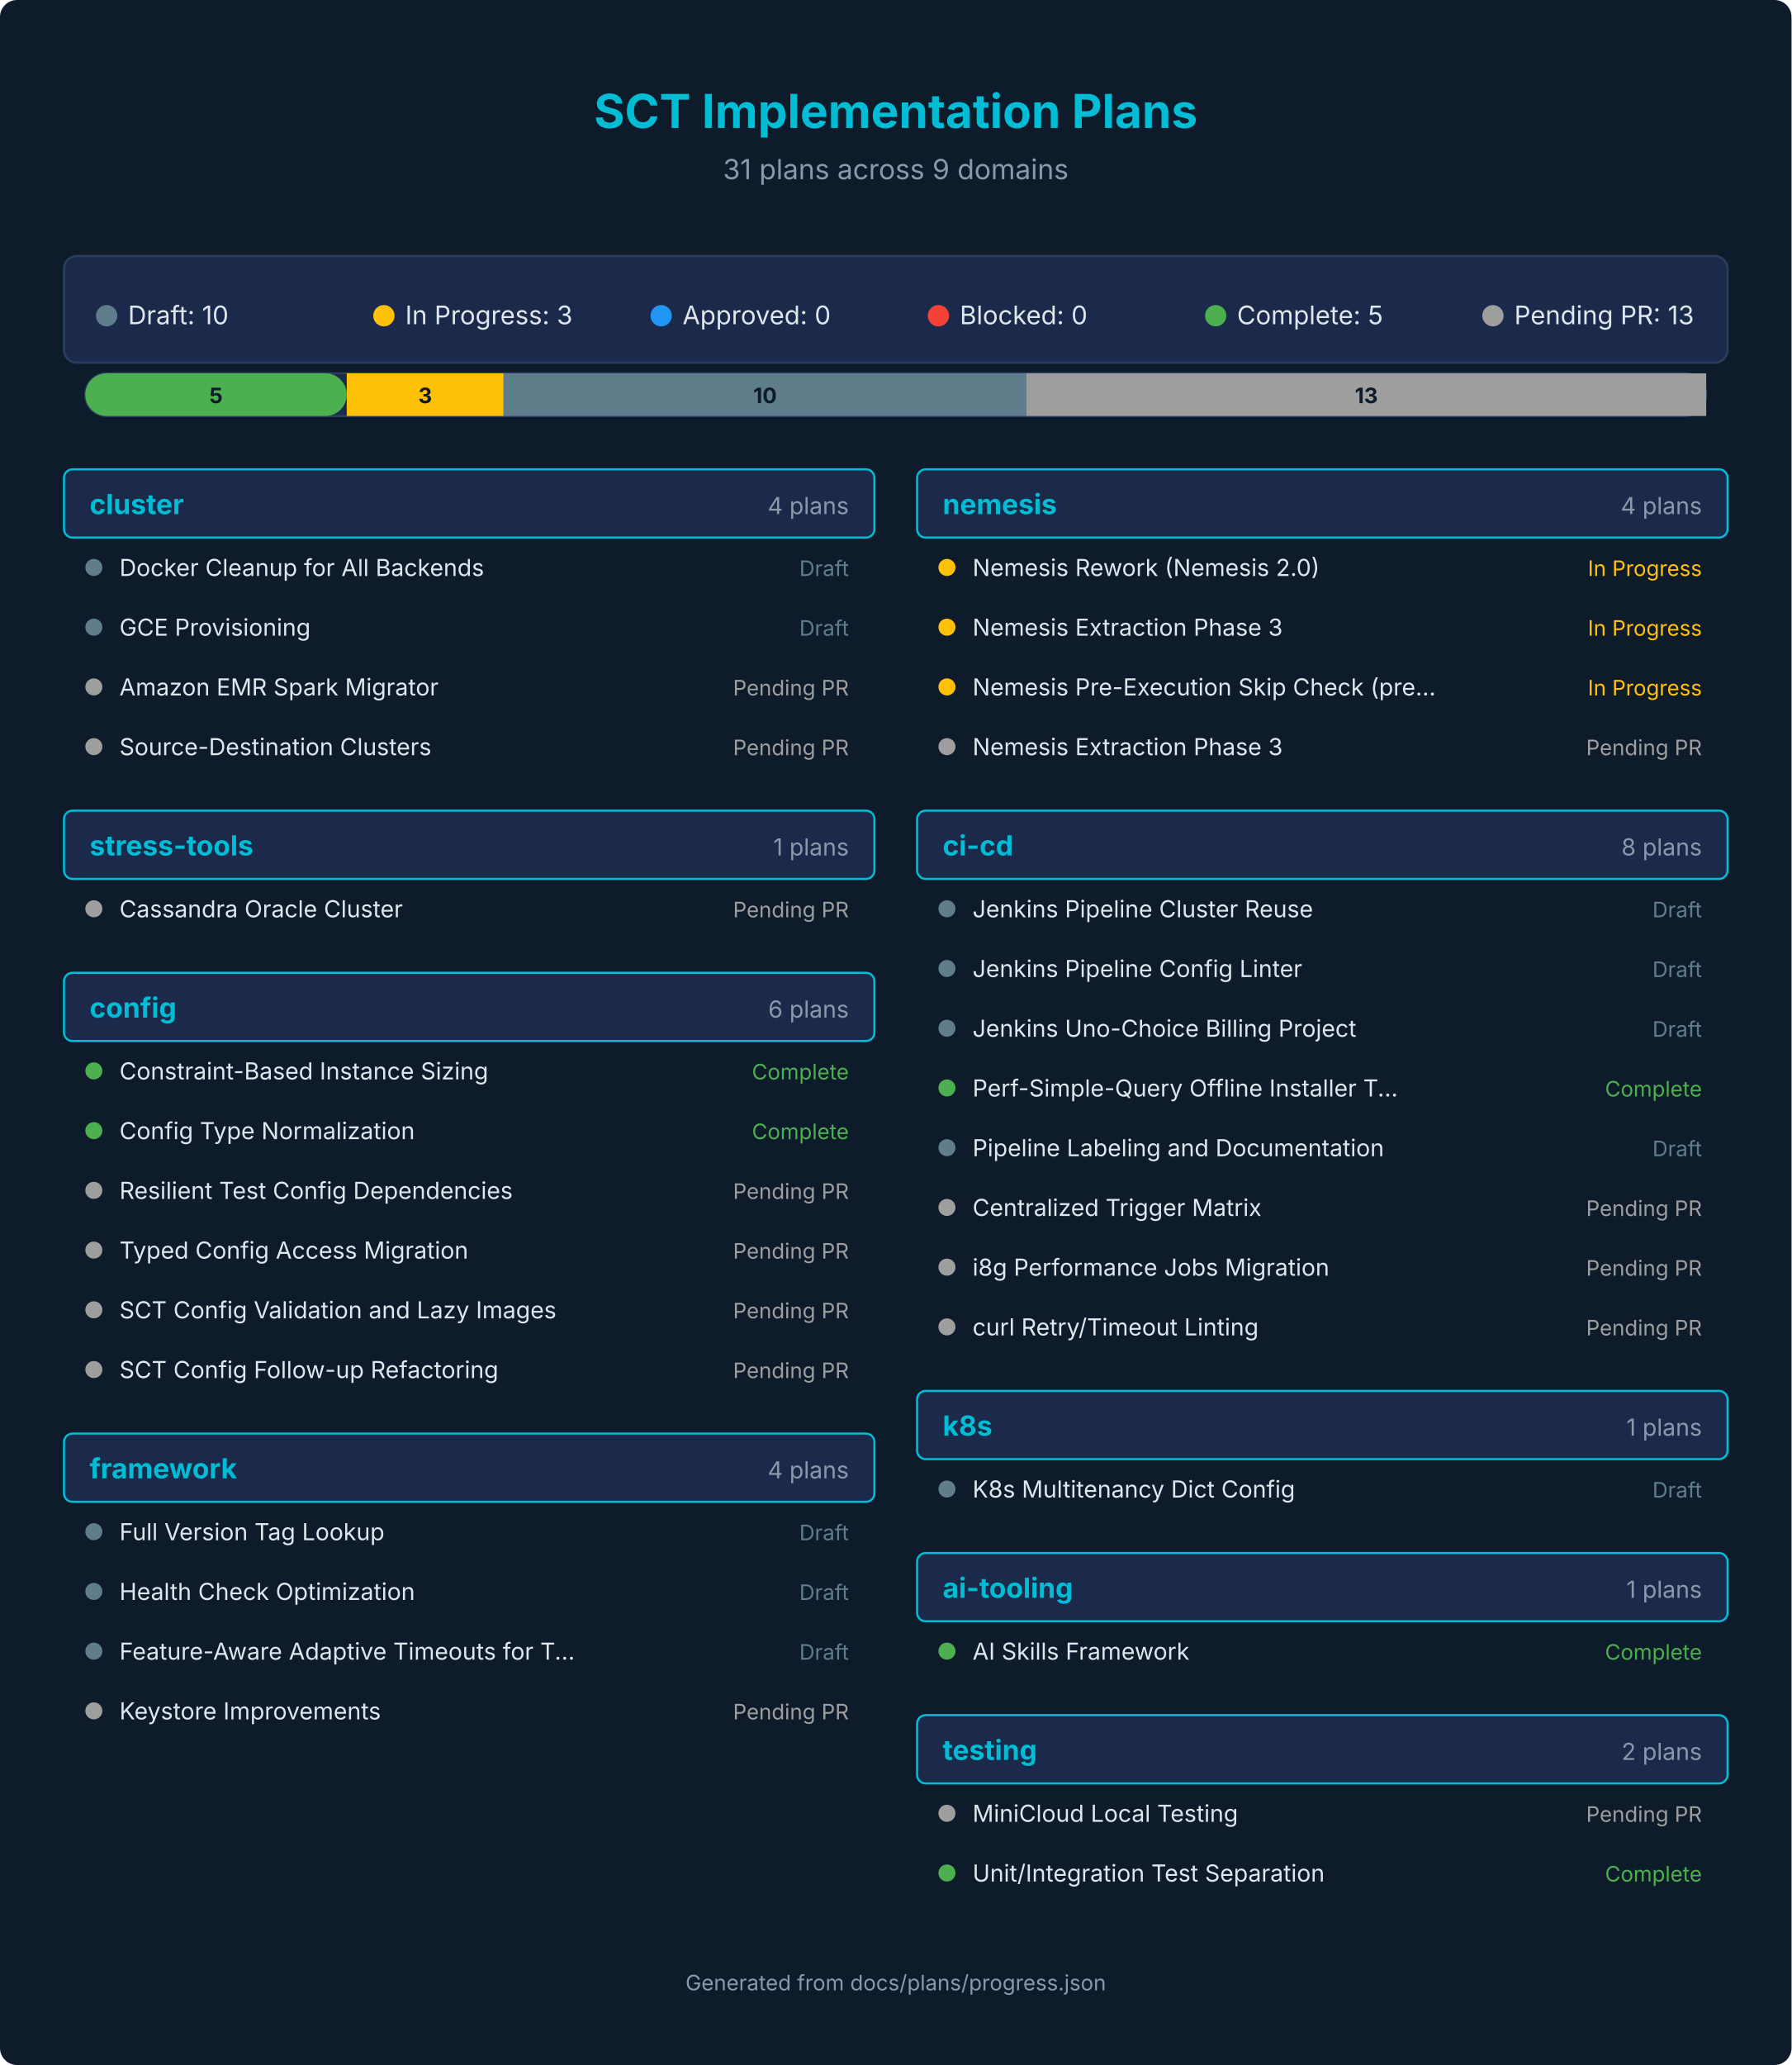
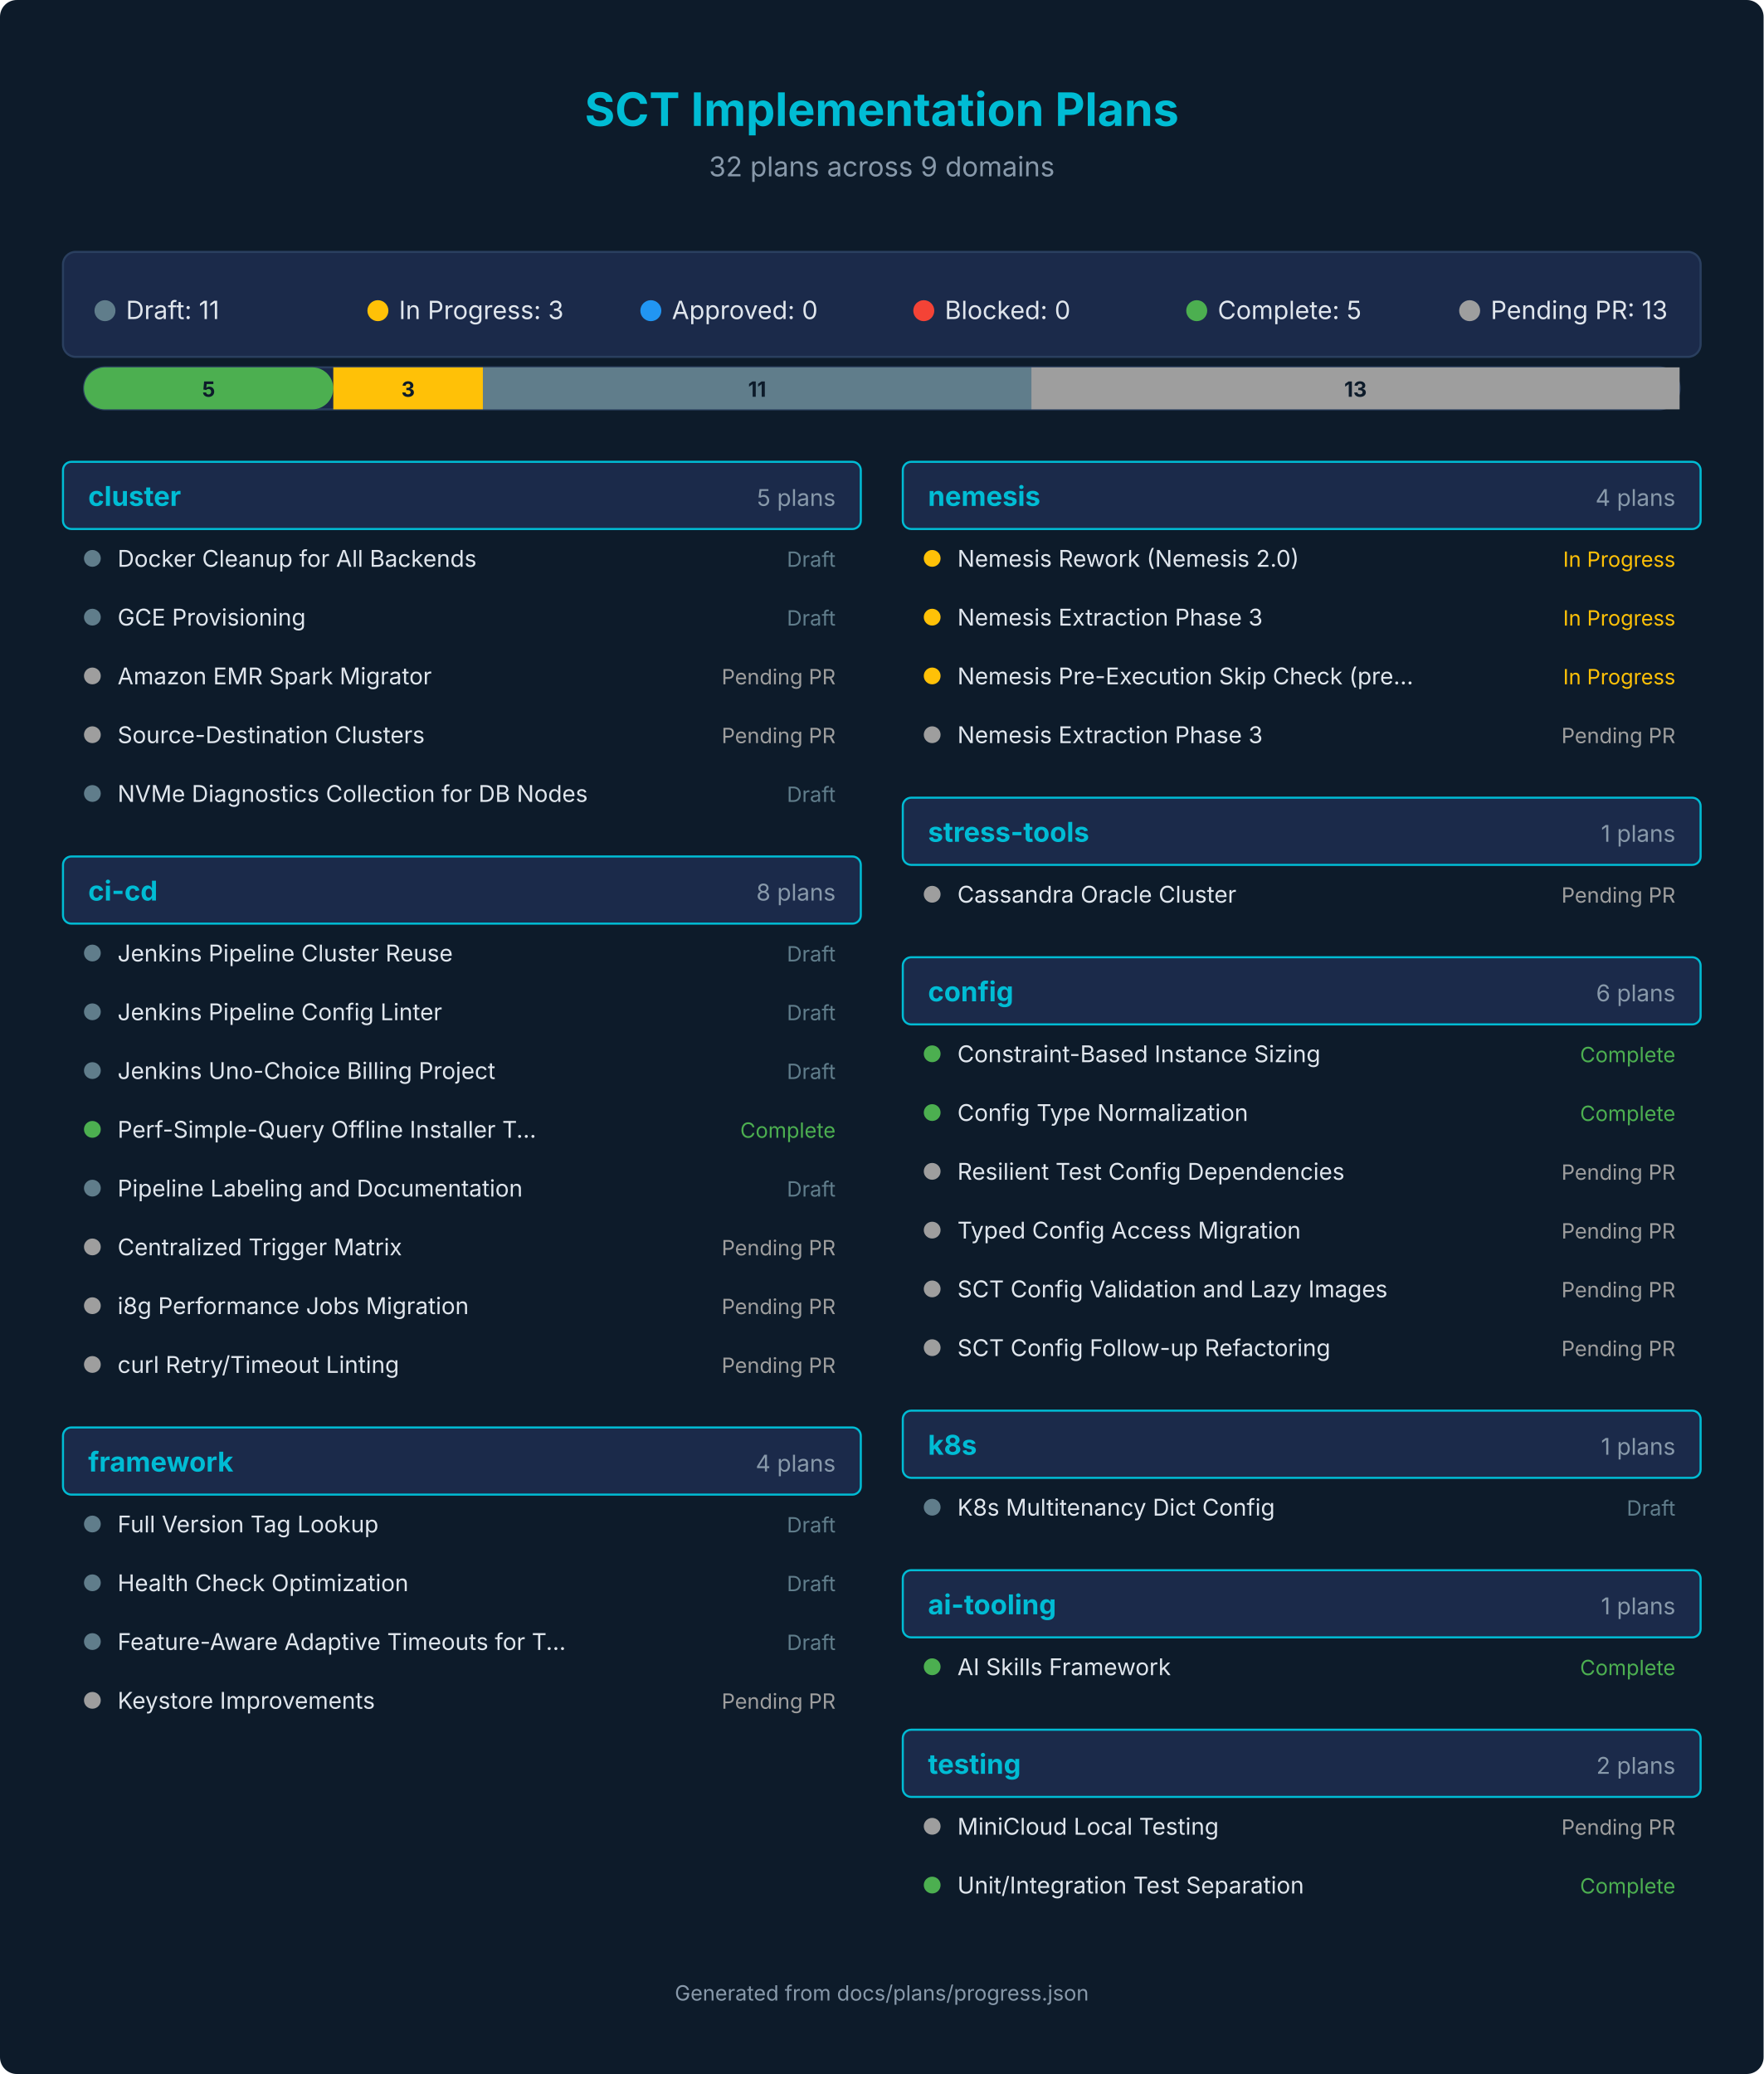
- <svg xmlns="http://www.w3.org/2000/svg" width="840" height="968" viewBox="0 0 840 968">
-   <rect width="840" height="968" fill="#0D1B2A" rx="8" />
+ <svg xmlns="http://www.w3.org/2000/svg" width="840" height="988" viewBox="0 0 840 988">
+   <rect width="840" height="988" fill="#0D1B2A" rx="8" />
  <text x="420" y="60" text-anchor="middle" font-family="system-ui, -apple-system, sans-serif" font-size="22" font-weight="bold" fill="#00BCD4">SCT Implementation Plans</text>
-   <text x="420" y="84" text-anchor="middle" font-family="system-ui, -apple-system, sans-serif" font-size="13" fill="#8899AA">31 plans across 9 domains</text>
+   <text x="420" y="84" text-anchor="middle" font-family="system-ui, -apple-system, sans-serif" font-size="13" fill="#8899AA">32 plans across 9 domains</text>
  <rect x="30" y="120" width="780" height="50" rx="6" fill="#1B2A4A" stroke="#2A3F5F" stroke-width="1" />
  <circle cx="50" cy="148" r="5" fill="#607D8B" />
-   <text x="60" y="152" font-family="system-ui, -apple-system, sans-serif" font-size="12" fill="#E0E6ED">Draft: 10</text>
+   <text x="60" y="152" font-family="system-ui, -apple-system, sans-serif" font-size="12" fill="#E0E6ED">Draft: 11</text>
  <circle cx="180" cy="148" r="5" fill="#FFC107" />
  <text x="190" y="152" font-family="system-ui, -apple-system, sans-serif" font-size="12" fill="#E0E6ED">In Progress: 3</text>
  <circle cx="310" cy="148" r="5" fill="#2196F3" />
  <text x="320" y="152" font-family="system-ui, -apple-system, sans-serif" font-size="12" fill="#E0E6ED">Approved: 0</text>
  <circle cx="440" cy="148" r="5" fill="#F44336" />
  <text x="450" y="152" font-family="system-ui, -apple-system, sans-serif" font-size="12" fill="#E0E6ED">Blocked: 0</text>
  <circle cx="570" cy="148" r="5" fill="#4CAF50" />
  <text x="580" y="152" font-family="system-ui, -apple-system, sans-serif" font-size="12" fill="#E0E6ED">Complete: 5</text>
  <circle cx="700" cy="148" r="5" fill="#9E9E9E" />
  <text x="710" y="152" font-family="system-ui, -apple-system, sans-serif" font-size="12" fill="#E0E6ED">Pending PR: 13</text>
  <rect x="40" y="175" width="760" height="20" rx="10" fill="#1B2A4A" stroke="#2A3F5F" stroke-width="1" />
-   <rect x="40" y="175" width="122.581" height="20" rx="10" fill="#4CAF50" />
-   <text x="101.29" y="189" text-anchor="middle" font-family="system-ui, -apple-system, sans-serif" font-size="10" font-weight="bold" fill="#0D1B2A">5</text>
-   <rect x="162.581" y="175" width="73.548" height="20" rx="0" fill="#FFC107" />
-   <text x="199.355" y="189" text-anchor="middle" font-family="system-ui, -apple-system, sans-serif" font-size="10" font-weight="bold" fill="#0D1B2A">3</text>
-   <rect x="236.129" y="175" width="245.161" height="20" rx="0" fill="#607D8B" />
-   <text x="358.71" y="189" text-anchor="middle" font-family="system-ui, -apple-system, sans-serif" font-size="10" font-weight="bold" fill="#0D1B2A">10</text>
-   <rect x="481.29" y="175" width="318.71" height="20" rx="0" fill="#9E9E9E" />
-   <text x="640.645" y="189" text-anchor="middle" font-family="system-ui, -apple-system, sans-serif" font-size="10" font-weight="bold" fill="#0D1B2A">13</text>
+   <rect x="40" y="175" width="118.75" height="20" rx="10" fill="#4CAF50" />
+   <text x="99.375" y="189" text-anchor="middle" font-family="system-ui, -apple-system, sans-serif" font-size="10" font-weight="bold" fill="#0D1B2A">5</text>
+   <rect x="158.75" y="175" width="71.25" height="20" rx="0" fill="#FFC107" />
+   <text x="194.375" y="189" text-anchor="middle" font-family="system-ui, -apple-system, sans-serif" font-size="10" font-weight="bold" fill="#0D1B2A">3</text>
+   <rect x="230.0" y="175" width="261.25" height="20" rx="0" fill="#607D8B" />
+   <text x="360.625" y="189" text-anchor="middle" font-family="system-ui, -apple-system, sans-serif" font-size="10" font-weight="bold" fill="#0D1B2A">11</text>
+   <rect x="491.25" y="175" width="308.75" height="20" rx="0" fill="#9E9E9E" />
+   <text x="645.625" y="189" text-anchor="middle" font-family="system-ui, -apple-system, sans-serif" font-size="10" font-weight="bold" fill="#0D1B2A">13</text>
  <rect x="30" y="220" width="380" height="32" rx="4" fill="#1B2A4A" stroke="#00BCD4" stroke-width="1" />
  <text x="42" y="241" font-family="system-ui, -apple-system, sans-serif" font-size="13" font-weight="bold" fill="#00BCD4">cluster</text>
-   <text x="398" y="241" text-anchor="end" font-family="system-ui, -apple-system, sans-serif" font-size="11" fill="#8899AA">4 plans</text>
+   <text x="398" y="241" text-anchor="end" font-family="system-ui, -apple-system, sans-serif" font-size="11" fill="#8899AA">5 plans</text>
  <circle cx="44" cy="266" r="4" fill="#607D8B" />
  <text x="56" y="270" font-family="system-ui, -apple-system, sans-serif" font-size="11" fill="#E0E6ED">Docker Cleanup for All Backends</text>
  <text x="398" y="270" text-anchor="end" font-family="system-ui, -apple-system, sans-serif" font-size="10" fill="#607D8B">Draft</text>
  <circle cx="44" cy="294" r="4" fill="#607D8B" />
  <text x="56" y="298" font-family="system-ui, -apple-system, sans-serif" font-size="11" fill="#E0E6ED">GCE Provisioning</text>
  <text x="398" y="298" text-anchor="end" font-family="system-ui, -apple-system, sans-serif" font-size="10" fill="#607D8B">Draft</text>
  <circle cx="44" cy="322" r="4" fill="#9E9E9E" />
  <text x="56" y="326" font-family="system-ui, -apple-system, sans-serif" font-size="11" fill="#E0E6ED">Amazon EMR Spark Migrator</text>
  <text x="398" y="326" text-anchor="end" font-family="system-ui, -apple-system, sans-serif" font-size="10" fill="#9E9E9E">Pending PR</text>
  <circle cx="44" cy="350" r="4" fill="#9E9E9E" />
  <text x="56" y="354" font-family="system-ui, -apple-system, sans-serif" font-size="11" fill="#E0E6ED">Source-Destination Clusters</text>
  <text x="398" y="354" text-anchor="end" font-family="system-ui, -apple-system, sans-serif" font-size="10" fill="#9E9E9E">Pending PR</text>
-   <rect x="30" y="380" width="380" height="32" rx="4" fill="#1B2A4A" stroke="#00BCD4" stroke-width="1" />
-   <text x="42" y="401" font-family="system-ui, -apple-system, sans-serif" font-size="13" font-weight="bold" fill="#00BCD4">stress-tools</text>
-   <text x="398" y="401" text-anchor="end" font-family="system-ui, -apple-system, sans-serif" font-size="11" fill="#8899AA">1 plans</text>
-   <circle cx="44" cy="426" r="4" fill="#9E9E9E" />
-   <text x="56" y="430" font-family="system-ui, -apple-system, sans-serif" font-size="11" fill="#E0E6ED">Cassandra Oracle Cluster</text>
-   <text x="398" y="430" text-anchor="end" font-family="system-ui, -apple-system, sans-serif" font-size="10" fill="#9E9E9E">Pending PR</text>
-   <rect x="30" y="456" width="380" height="32" rx="4" fill="#1B2A4A" stroke="#00BCD4" stroke-width="1" />
-   <text x="42" y="477" font-family="system-ui, -apple-system, sans-serif" font-size="13" font-weight="bold" fill="#00BCD4">config</text>
-   <text x="398" y="477" text-anchor="end" font-family="system-ui, -apple-system, sans-serif" font-size="11" fill="#8899AA">6 plans</text>
-   <circle cx="44" cy="502" r="4" fill="#4CAF50" />
-   <text x="56" y="506" font-family="system-ui, -apple-system, sans-serif" font-size="11" fill="#E0E6ED">Constraint-Based Instance Sizing</text>
-   <text x="398" y="506" text-anchor="end" font-family="system-ui, -apple-system, sans-serif" font-size="10" fill="#4CAF50">Complete</text>
-   <circle cx="44" cy="530" r="4" fill="#4CAF50" />
-   <text x="56" y="534" font-family="system-ui, -apple-system, sans-serif" font-size="11" fill="#E0E6ED">Config Type Normalization</text>
-   <text x="398" y="534" text-anchor="end" font-family="system-ui, -apple-system, sans-serif" font-size="10" fill="#4CAF50">Complete</text>
-   <circle cx="44" cy="558" r="4" fill="#9E9E9E" />
-   <text x="56" y="562" font-family="system-ui, -apple-system, sans-serif" font-size="11" fill="#E0E6ED">Resilient Test Config Dependencies</text>
-   <text x="398" y="562" text-anchor="end" font-family="system-ui, -apple-system, sans-serif" font-size="10" fill="#9E9E9E">Pending PR</text>
-   <circle cx="44" cy="586" r="4" fill="#9E9E9E" />
-   <text x="56" y="590" font-family="system-ui, -apple-system, sans-serif" font-size="11" fill="#E0E6ED">Typed Config Access Migration</text>
-   <text x="398" y="590" text-anchor="end" font-family="system-ui, -apple-system, sans-serif" font-size="10" fill="#9E9E9E">Pending PR</text>
-   <circle cx="44" cy="614" r="4" fill="#9E9E9E" />
-   <text x="56" y="618" font-family="system-ui, -apple-system, sans-serif" font-size="11" fill="#E0E6ED">SCT Config Validation and Lazy Images</text>
-   <text x="398" y="618" text-anchor="end" font-family="system-ui, -apple-system, sans-serif" font-size="10" fill="#9E9E9E">Pending PR</text>
-   <circle cx="44" cy="642" r="4" fill="#9E9E9E" />
-   <text x="56" y="646" font-family="system-ui, -apple-system, sans-serif" font-size="11" fill="#E0E6ED">SCT Config Follow-up Refactoring</text>
-   <text x="398" y="646" text-anchor="end" font-family="system-ui, -apple-system, sans-serif" font-size="10" fill="#9E9E9E">Pending PR</text>
-   <rect x="30" y="672" width="380" height="32" rx="4" fill="#1B2A4A" stroke="#00BCD4" stroke-width="1" />
-   <text x="42" y="693" font-family="system-ui, -apple-system, sans-serif" font-size="13" font-weight="bold" fill="#00BCD4">framework</text>
-   <text x="398" y="693" text-anchor="end" font-family="system-ui, -apple-system, sans-serif" font-size="11" fill="#8899AA">4 plans</text>
-   <circle cx="44" cy="718" r="4" fill="#607D8B" />
-   <text x="56" y="722" font-family="system-ui, -apple-system, sans-serif" font-size="11" fill="#E0E6ED">Full Version Tag Lookup</text>
-   <text x="398" y="722" text-anchor="end" font-family="system-ui, -apple-system, sans-serif" font-size="10" fill="#607D8B">Draft</text>
-   <circle cx="44" cy="746" r="4" fill="#607D8B" />
-   <text x="56" y="750" font-family="system-ui, -apple-system, sans-serif" font-size="11" fill="#E0E6ED">Health Check Optimization</text>
-   <text x="398" y="750" text-anchor="end" font-family="system-ui, -apple-system, sans-serif" font-size="10" fill="#607D8B">Draft</text>
-   <circle cx="44" cy="774" r="4" fill="#607D8B" />
-   <text x="56" y="778" font-family="system-ui, -apple-system, sans-serif" font-size="11" fill="#E0E6ED">Feature-Aware Adaptive Timeouts for T...</text>
-   <text x="398" y="778" text-anchor="end" font-family="system-ui, -apple-system, sans-serif" font-size="10" fill="#607D8B">Draft</text>
-   <circle cx="44" cy="802" r="4" fill="#9E9E9E" />
-   <text x="56" y="806" font-family="system-ui, -apple-system, sans-serif" font-size="11" fill="#E0E6ED">Keystore Improvements</text>
-   <text x="398" y="806" text-anchor="end" font-family="system-ui, -apple-system, sans-serif" font-size="10" fill="#9E9E9E">Pending PR</text>
+   <circle cx="44" cy="378" r="4" fill="#607D8B" />
+   <text x="56" y="382" font-family="system-ui, -apple-system, sans-serif" font-size="11" fill="#E0E6ED">NVMe Diagnostics Collection for DB Nodes</text>
+   <text x="398" y="382" text-anchor="end" font-family="system-ui, -apple-system, sans-serif" font-size="10" fill="#607D8B">Draft</text>
+   <rect x="30" y="408" width="380" height="32" rx="4" fill="#1B2A4A" stroke="#00BCD4" stroke-width="1" />
+   <text x="42" y="429" font-family="system-ui, -apple-system, sans-serif" font-size="13" font-weight="bold" fill="#00BCD4">ci-cd</text>
+   <text x="398" y="429" text-anchor="end" font-family="system-ui, -apple-system, sans-serif" font-size="11" fill="#8899AA">8 plans</text>
+   <circle cx="44" cy="454" r="4" fill="#607D8B" />
+   <text x="56" y="458" font-family="system-ui, -apple-system, sans-serif" font-size="11" fill="#E0E6ED">Jenkins Pipeline Cluster Reuse</text>
+   <text x="398" y="458" text-anchor="end" font-family="system-ui, -apple-system, sans-serif" font-size="10" fill="#607D8B">Draft</text>
+   <circle cx="44" cy="482" r="4" fill="#607D8B" />
+   <text x="56" y="486" font-family="system-ui, -apple-system, sans-serif" font-size="11" fill="#E0E6ED">Jenkins Pipeline Config Linter</text>
+   <text x="398" y="486" text-anchor="end" font-family="system-ui, -apple-system, sans-serif" font-size="10" fill="#607D8B">Draft</text>
+   <circle cx="44" cy="510" r="4" fill="#607D8B" />
+   <text x="56" y="514" font-family="system-ui, -apple-system, sans-serif" font-size="11" fill="#E0E6ED">Jenkins Uno-Choice Billing Project</text>
+   <text x="398" y="514" text-anchor="end" font-family="system-ui, -apple-system, sans-serif" font-size="10" fill="#607D8B">Draft</text>
+   <circle cx="44" cy="538" r="4" fill="#4CAF50" />
+   <text x="56" y="542" font-family="system-ui, -apple-system, sans-serif" font-size="11" fill="#E0E6ED">Perf-Simple-Query Offline Installer T...</text>
+   <text x="398" y="542" text-anchor="end" font-family="system-ui, -apple-system, sans-serif" font-size="10" fill="#4CAF50">Complete</text>
+   <circle cx="44" cy="566" r="4" fill="#607D8B" />
+   <text x="56" y="570" font-family="system-ui, -apple-system, sans-serif" font-size="11" fill="#E0E6ED">Pipeline Labeling and Documentation</text>
+   <text x="398" y="570" text-anchor="end" font-family="system-ui, -apple-system, sans-serif" font-size="10" fill="#607D8B">Draft</text>
+   <circle cx="44" cy="594" r="4" fill="#9E9E9E" />
+   <text x="56" y="598" font-family="system-ui, -apple-system, sans-serif" font-size="11" fill="#E0E6ED">Centralized Trigger Matrix</text>
+   <text x="398" y="598" text-anchor="end" font-family="system-ui, -apple-system, sans-serif" font-size="10" fill="#9E9E9E">Pending PR</text>
+   <circle cx="44" cy="622" r="4" fill="#9E9E9E" />
+   <text x="56" y="626" font-family="system-ui, -apple-system, sans-serif" font-size="11" fill="#E0E6ED">i8g Performance Jobs Migration</text>
+   <text x="398" y="626" text-anchor="end" font-family="system-ui, -apple-system, sans-serif" font-size="10" fill="#9E9E9E">Pending PR</text>
+   <circle cx="44" cy="650" r="4" fill="#9E9E9E" />
+   <text x="56" y="654" font-family="system-ui, -apple-system, sans-serif" font-size="11" fill="#E0E6ED">curl Retry/Timeout Linting</text>
+   <text x="398" y="654" text-anchor="end" font-family="system-ui, -apple-system, sans-serif" font-size="10" fill="#9E9E9E">Pending PR</text>
+   <rect x="30" y="680" width="380" height="32" rx="4" fill="#1B2A4A" stroke="#00BCD4" stroke-width="1" />
+   <text x="42" y="701" font-family="system-ui, -apple-system, sans-serif" font-size="13" font-weight="bold" fill="#00BCD4">framework</text>
+   <text x="398" y="701" text-anchor="end" font-family="system-ui, -apple-system, sans-serif" font-size="11" fill="#8899AA">4 plans</text>
+   <circle cx="44" cy="726" r="4" fill="#607D8B" />
+   <text x="56" y="730" font-family="system-ui, -apple-system, sans-serif" font-size="11" fill="#E0E6ED">Full Version Tag Lookup</text>
+   <text x="398" y="730" text-anchor="end" font-family="system-ui, -apple-system, sans-serif" font-size="10" fill="#607D8B">Draft</text>
+   <circle cx="44" cy="754" r="4" fill="#607D8B" />
+   <text x="56" y="758" font-family="system-ui, -apple-system, sans-serif" font-size="11" fill="#E0E6ED">Health Check Optimization</text>
+   <text x="398" y="758" text-anchor="end" font-family="system-ui, -apple-system, sans-serif" font-size="10" fill="#607D8B">Draft</text>
+   <circle cx="44" cy="782" r="4" fill="#607D8B" />
+   <text x="56" y="786" font-family="system-ui, -apple-system, sans-serif" font-size="11" fill="#E0E6ED">Feature-Aware Adaptive Timeouts for T...</text>
+   <text x="398" y="786" text-anchor="end" font-family="system-ui, -apple-system, sans-serif" font-size="10" fill="#607D8B">Draft</text>
+   <circle cx="44" cy="810" r="4" fill="#9E9E9E" />
+   <text x="56" y="814" font-family="system-ui, -apple-system, sans-serif" font-size="11" fill="#E0E6ED">Keystore Improvements</text>
+   <text x="398" y="814" text-anchor="end" font-family="system-ui, -apple-system, sans-serif" font-size="10" fill="#9E9E9E">Pending PR</text>
  <rect x="430" y="220" width="380" height="32" rx="4" fill="#1B2A4A" stroke="#00BCD4" stroke-width="1" />
  <text x="442" y="241" font-family="system-ui, -apple-system, sans-serif" font-size="13" font-weight="bold" fill="#00BCD4">nemesis</text>
  <text x="798" y="241" text-anchor="end" font-family="system-ui, -apple-system, sans-serif" font-size="11" fill="#8899AA">4 plans</text>
  <circle cx="444" cy="266" r="4" fill="#FFC107" />
  <text x="456" y="270" font-family="system-ui, -apple-system, sans-serif" font-size="11" fill="#E0E6ED">Nemesis Rework (Nemesis 2.0)</text>
  <text x="798" y="270" text-anchor="end" font-family="system-ui, -apple-system, sans-serif" font-size="10" fill="#FFC107">In Progress</text>
  <circle cx="444" cy="294" r="4" fill="#FFC107" />
  <text x="456" y="298" font-family="system-ui, -apple-system, sans-serif" font-size="11" fill="#E0E6ED">Nemesis Extraction Phase 3</text>
  <text x="798" y="298" text-anchor="end" font-family="system-ui, -apple-system, sans-serif" font-size="10" fill="#FFC107">In Progress</text>
  <circle cx="444" cy="322" r="4" fill="#FFC107" />
  <text x="456" y="326" font-family="system-ui, -apple-system, sans-serif" font-size="11" fill="#E0E6ED">Nemesis Pre-Execution Skip Check (pre...</text>
  <text x="798" y="326" text-anchor="end" font-family="system-ui, -apple-system, sans-serif" font-size="10" fill="#FFC107">In Progress</text>
  <circle cx="444" cy="350" r="4" fill="#9E9E9E" />
  <text x="456" y="354" font-family="system-ui, -apple-system, sans-serif" font-size="11" fill="#E0E6ED">Nemesis Extraction Phase 3</text>
  <text x="798" y="354" text-anchor="end" font-family="system-ui, -apple-system, sans-serif" font-size="10" fill="#9E9E9E">Pending PR</text>
  <rect x="430" y="380" width="380" height="32" rx="4" fill="#1B2A4A" stroke="#00BCD4" stroke-width="1" />
-   <text x="442" y="401" font-family="system-ui, -apple-system, sans-serif" font-size="13" font-weight="bold" fill="#00BCD4">ci-cd</text>
-   <text x="798" y="401" text-anchor="end" font-family="system-ui, -apple-system, sans-serif" font-size="11" fill="#8899AA">8 plans</text>
-   <circle cx="444" cy="426" r="4" fill="#607D8B" />
-   <text x="456" y="430" font-family="system-ui, -apple-system, sans-serif" font-size="11" fill="#E0E6ED">Jenkins Pipeline Cluster Reuse</text>
-   <text x="798" y="430" text-anchor="end" font-family="system-ui, -apple-system, sans-serif" font-size="10" fill="#607D8B">Draft</text>
-   <circle cx="444" cy="454" r="4" fill="#607D8B" />
-   <text x="456" y="458" font-family="system-ui, -apple-system, sans-serif" font-size="11" fill="#E0E6ED">Jenkins Pipeline Config Linter</text>
-   <text x="798" y="458" text-anchor="end" font-family="system-ui, -apple-system, sans-serif" font-size="10" fill="#607D8B">Draft</text>
-   <circle cx="444" cy="482" r="4" fill="#607D8B" />
-   <text x="456" y="486" font-family="system-ui, -apple-system, sans-serif" font-size="11" fill="#E0E6ED">Jenkins Uno-Choice Billing Project</text>
-   <text x="798" y="486" text-anchor="end" font-family="system-ui, -apple-system, sans-serif" font-size="10" fill="#607D8B">Draft</text>
-   <circle cx="444" cy="510" r="4" fill="#4CAF50" />
-   <text x="456" y="514" font-family="system-ui, -apple-system, sans-serif" font-size="11" fill="#E0E6ED">Perf-Simple-Query Offline Installer T...</text>
-   <text x="798" y="514" text-anchor="end" font-family="system-ui, -apple-system, sans-serif" font-size="10" fill="#4CAF50">Complete</text>
-   <circle cx="444" cy="538" r="4" fill="#607D8B" />
-   <text x="456" y="542" font-family="system-ui, -apple-system, sans-serif" font-size="11" fill="#E0E6ED">Pipeline Labeling and Documentation</text>
-   <text x="798" y="542" text-anchor="end" font-family="system-ui, -apple-system, sans-serif" font-size="10" fill="#607D8B">Draft</text>
-   <circle cx="444" cy="566" r="4" fill="#9E9E9E" />
-   <text x="456" y="570" font-family="system-ui, -apple-system, sans-serif" font-size="11" fill="#E0E6ED">Centralized Trigger Matrix</text>
-   <text x="798" y="570" text-anchor="end" font-family="system-ui, -apple-system, sans-serif" font-size="10" fill="#9E9E9E">Pending PR</text>
-   <circle cx="444" cy="594" r="4" fill="#9E9E9E" />
-   <text x="456" y="598" font-family="system-ui, -apple-system, sans-serif" font-size="11" fill="#E0E6ED">i8g Performance Jobs Migration</text>
-   <text x="798" y="598" text-anchor="end" font-family="system-ui, -apple-system, sans-serif" font-size="10" fill="#9E9E9E">Pending PR</text>
-   <circle cx="444" cy="622" r="4" fill="#9E9E9E" />
-   <text x="456" y="626" font-family="system-ui, -apple-system, sans-serif" font-size="11" fill="#E0E6ED">curl Retry/Timeout Linting</text>
-   <text x="798" y="626" text-anchor="end" font-family="system-ui, -apple-system, sans-serif" font-size="10" fill="#9E9E9E">Pending PR</text>
-   <rect x="430" y="652" width="380" height="32" rx="4" fill="#1B2A4A" stroke="#00BCD4" stroke-width="1" />
-   <text x="442" y="673" font-family="system-ui, -apple-system, sans-serif" font-size="13" font-weight="bold" fill="#00BCD4">k8s</text>
-   <text x="798" y="673" text-anchor="end" font-family="system-ui, -apple-system, sans-serif" font-size="11" fill="#8899AA">1 plans</text>
-   <circle cx="444" cy="698" r="4" fill="#607D8B" />
-   <text x="456" y="702" font-family="system-ui, -apple-system, sans-serif" font-size="11" fill="#E0E6ED">K8s Multitenancy Dict Config</text>
-   <text x="798" y="702" text-anchor="end" font-family="system-ui, -apple-system, sans-serif" font-size="10" fill="#607D8B">Draft</text>
-   <rect x="430" y="728" width="380" height="32" rx="4" fill="#1B2A4A" stroke="#00BCD4" stroke-width="1" />
-   <text x="442" y="749" font-family="system-ui, -apple-system, sans-serif" font-size="13" font-weight="bold" fill="#00BCD4">ai-tooling</text>
-   <text x="798" y="749" text-anchor="end" font-family="system-ui, -apple-system, sans-serif" font-size="11" fill="#8899AA">1 plans</text>
-   <circle cx="444" cy="774" r="4" fill="#4CAF50" />
-   <text x="456" y="778" font-family="system-ui, -apple-system, sans-serif" font-size="11" fill="#E0E6ED">AI Skills Framework</text>
-   <text x="798" y="778" text-anchor="end" font-family="system-ui, -apple-system, sans-serif" font-size="10" fill="#4CAF50">Complete</text>
-   <rect x="430" y="804" width="380" height="32" rx="4" fill="#1B2A4A" stroke="#00BCD4" stroke-width="1" />
-   <text x="442" y="825" font-family="system-ui, -apple-system, sans-serif" font-size="13" font-weight="bold" fill="#00BCD4">testing</text>
-   <text x="798" y="825" text-anchor="end" font-family="system-ui, -apple-system, sans-serif" font-size="11" fill="#8899AA">2 plans</text>
-   <circle cx="444" cy="850" r="4" fill="#9E9E9E" />
-   <text x="456" y="854" font-family="system-ui, -apple-system, sans-serif" font-size="11" fill="#E0E6ED">MiniCloud Local Testing</text>
-   <text x="798" y="854" text-anchor="end" font-family="system-ui, -apple-system, sans-serif" font-size="10" fill="#9E9E9E">Pending PR</text>
-   <circle cx="444" cy="878" r="4" fill="#4CAF50" />
-   <text x="456" y="882" font-family="system-ui, -apple-system, sans-serif" font-size="11" fill="#E0E6ED">Unit/Integration Test Separation</text>
-   <text x="798" y="882" text-anchor="end" font-family="system-ui, -apple-system, sans-serif" font-size="10" fill="#4CAF50">Complete</text>
-   <text x="420" y="933" text-anchor="middle" font-family="system-ui, -apple-system, sans-serif" font-size="10" fill="#8899AA">Generated from docs/plans/progress.json</text>
+   <text x="442" y="401" font-family="system-ui, -apple-system, sans-serif" font-size="13" font-weight="bold" fill="#00BCD4">stress-tools</text>
+   <text x="798" y="401" text-anchor="end" font-family="system-ui, -apple-system, sans-serif" font-size="11" fill="#8899AA">1 plans</text>
+   <circle cx="444" cy="426" r="4" fill="#9E9E9E" />
+   <text x="456" y="430" font-family="system-ui, -apple-system, sans-serif" font-size="11" fill="#E0E6ED">Cassandra Oracle Cluster</text>
+   <text x="798" y="430" text-anchor="end" font-family="system-ui, -apple-system, sans-serif" font-size="10" fill="#9E9E9E">Pending PR</text>
+   <rect x="430" y="456" width="380" height="32" rx="4" fill="#1B2A4A" stroke="#00BCD4" stroke-width="1" />
+   <text x="442" y="477" font-family="system-ui, -apple-system, sans-serif" font-size="13" font-weight="bold" fill="#00BCD4">config</text>
+   <text x="798" y="477" text-anchor="end" font-family="system-ui, -apple-system, sans-serif" font-size="11" fill="#8899AA">6 plans</text>
+   <circle cx="444" cy="502" r="4" fill="#4CAF50" />
+   <text x="456" y="506" font-family="system-ui, -apple-system, sans-serif" font-size="11" fill="#E0E6ED">Constraint-Based Instance Sizing</text>
+   <text x="798" y="506" text-anchor="end" font-family="system-ui, -apple-system, sans-serif" font-size="10" fill="#4CAF50">Complete</text>
+   <circle cx="444" cy="530" r="4" fill="#4CAF50" />
+   <text x="456" y="534" font-family="system-ui, -apple-system, sans-serif" font-size="11" fill="#E0E6ED">Config Type Normalization</text>
+   <text x="798" y="534" text-anchor="end" font-family="system-ui, -apple-system, sans-serif" font-size="10" fill="#4CAF50">Complete</text>
+   <circle cx="444" cy="558" r="4" fill="#9E9E9E" />
+   <text x="456" y="562" font-family="system-ui, -apple-system, sans-serif" font-size="11" fill="#E0E6ED">Resilient Test Config Dependencies</text>
+   <text x="798" y="562" text-anchor="end" font-family="system-ui, -apple-system, sans-serif" font-size="10" fill="#9E9E9E">Pending PR</text>
+   <circle cx="444" cy="586" r="4" fill="#9E9E9E" />
+   <text x="456" y="590" font-family="system-ui, -apple-system, sans-serif" font-size="11" fill="#E0E6ED">Typed Config Access Migration</text>
+   <text x="798" y="590" text-anchor="end" font-family="system-ui, -apple-system, sans-serif" font-size="10" fill="#9E9E9E">Pending PR</text>
+   <circle cx="444" cy="614" r="4" fill="#9E9E9E" />
+   <text x="456" y="618" font-family="system-ui, -apple-system, sans-serif" font-size="11" fill="#E0E6ED">SCT Config Validation and Lazy Images</text>
+   <text x="798" y="618" text-anchor="end" font-family="system-ui, -apple-system, sans-serif" font-size="10" fill="#9E9E9E">Pending PR</text>
+   <circle cx="444" cy="642" r="4" fill="#9E9E9E" />
+   <text x="456" y="646" font-family="system-ui, -apple-system, sans-serif" font-size="11" fill="#E0E6ED">SCT Config Follow-up Refactoring</text>
+   <text x="798" y="646" text-anchor="end" font-family="system-ui, -apple-system, sans-serif" font-size="10" fill="#9E9E9E">Pending PR</text>
+   <rect x="430" y="672" width="380" height="32" rx="4" fill="#1B2A4A" stroke="#00BCD4" stroke-width="1" />
+   <text x="442" y="693" font-family="system-ui, -apple-system, sans-serif" font-size="13" font-weight="bold" fill="#00BCD4">k8s</text>
+   <text x="798" y="693" text-anchor="end" font-family="system-ui, -apple-system, sans-serif" font-size="11" fill="#8899AA">1 plans</text>
+   <circle cx="444" cy="718" r="4" fill="#607D8B" />
+   <text x="456" y="722" font-family="system-ui, -apple-system, sans-serif" font-size="11" fill="#E0E6ED">K8s Multitenancy Dict Config</text>
+   <text x="798" y="722" text-anchor="end" font-family="system-ui, -apple-system, sans-serif" font-size="10" fill="#607D8B">Draft</text>
+   <rect x="430" y="748" width="380" height="32" rx="4" fill="#1B2A4A" stroke="#00BCD4" stroke-width="1" />
+   <text x="442" y="769" font-family="system-ui, -apple-system, sans-serif" font-size="13" font-weight="bold" fill="#00BCD4">ai-tooling</text>
+   <text x="798" y="769" text-anchor="end" font-family="system-ui, -apple-system, sans-serif" font-size="11" fill="#8899AA">1 plans</text>
+   <circle cx="444" cy="794" r="4" fill="#4CAF50" />
+   <text x="456" y="798" font-family="system-ui, -apple-system, sans-serif" font-size="11" fill="#E0E6ED">AI Skills Framework</text>
+   <text x="798" y="798" text-anchor="end" font-family="system-ui, -apple-system, sans-serif" font-size="10" fill="#4CAF50">Complete</text>
+   <rect x="430" y="824" width="380" height="32" rx="4" fill="#1B2A4A" stroke="#00BCD4" stroke-width="1" />
+   <text x="442" y="845" font-family="system-ui, -apple-system, sans-serif" font-size="13" font-weight="bold" fill="#00BCD4">testing</text>
+   <text x="798" y="845" text-anchor="end" font-family="system-ui, -apple-system, sans-serif" font-size="11" fill="#8899AA">2 plans</text>
+   <circle cx="444" cy="870" r="4" fill="#9E9E9E" />
+   <text x="456" y="874" font-family="system-ui, -apple-system, sans-serif" font-size="11" fill="#E0E6ED">MiniCloud Local Testing</text>
+   <text x="798" y="874" text-anchor="end" font-family="system-ui, -apple-system, sans-serif" font-size="10" fill="#9E9E9E">Pending PR</text>
+   <circle cx="444" cy="898" r="4" fill="#4CAF50" />
+   <text x="456" y="902" font-family="system-ui, -apple-system, sans-serif" font-size="11" fill="#E0E6ED">Unit/Integration Test Separation</text>
+   <text x="798" y="902" text-anchor="end" font-family="system-ui, -apple-system, sans-serif" font-size="10" fill="#4CAF50">Complete</text>
+   <text x="420" y="953" text-anchor="middle" font-family="system-ui, -apple-system, sans-serif" font-size="10" fill="#8899AA">Generated from docs/plans/progress.json</text>
</svg>
